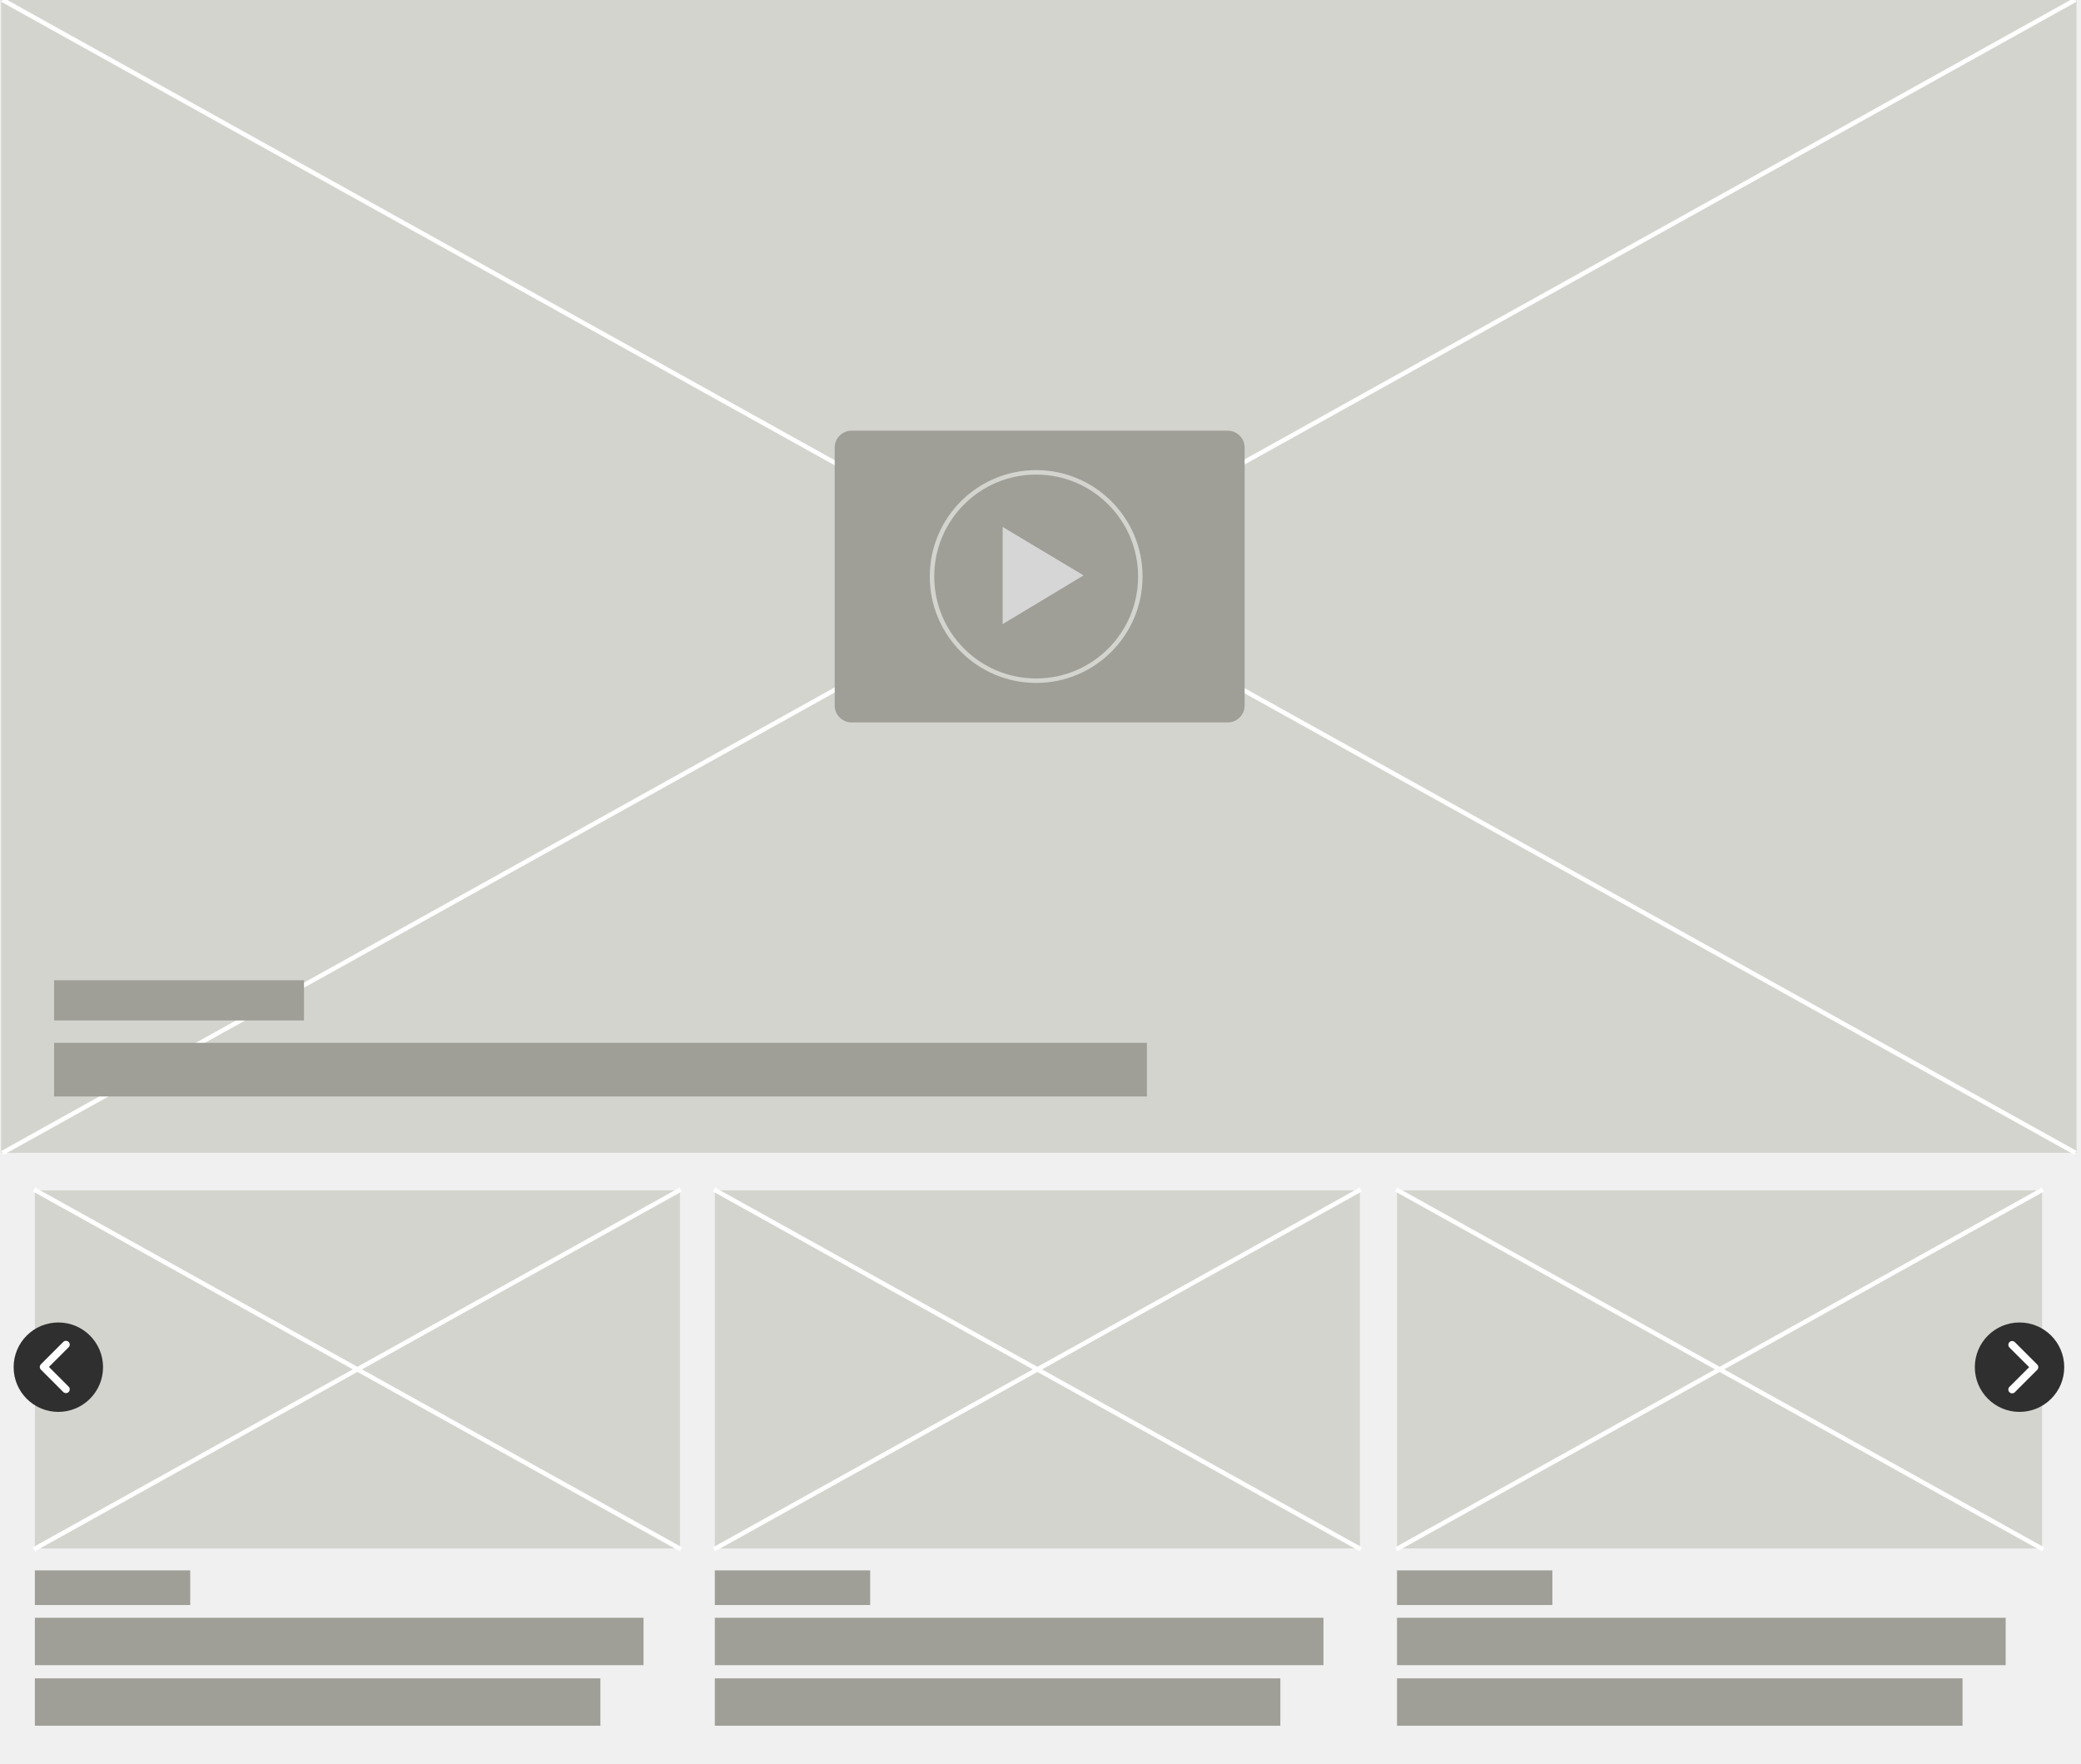
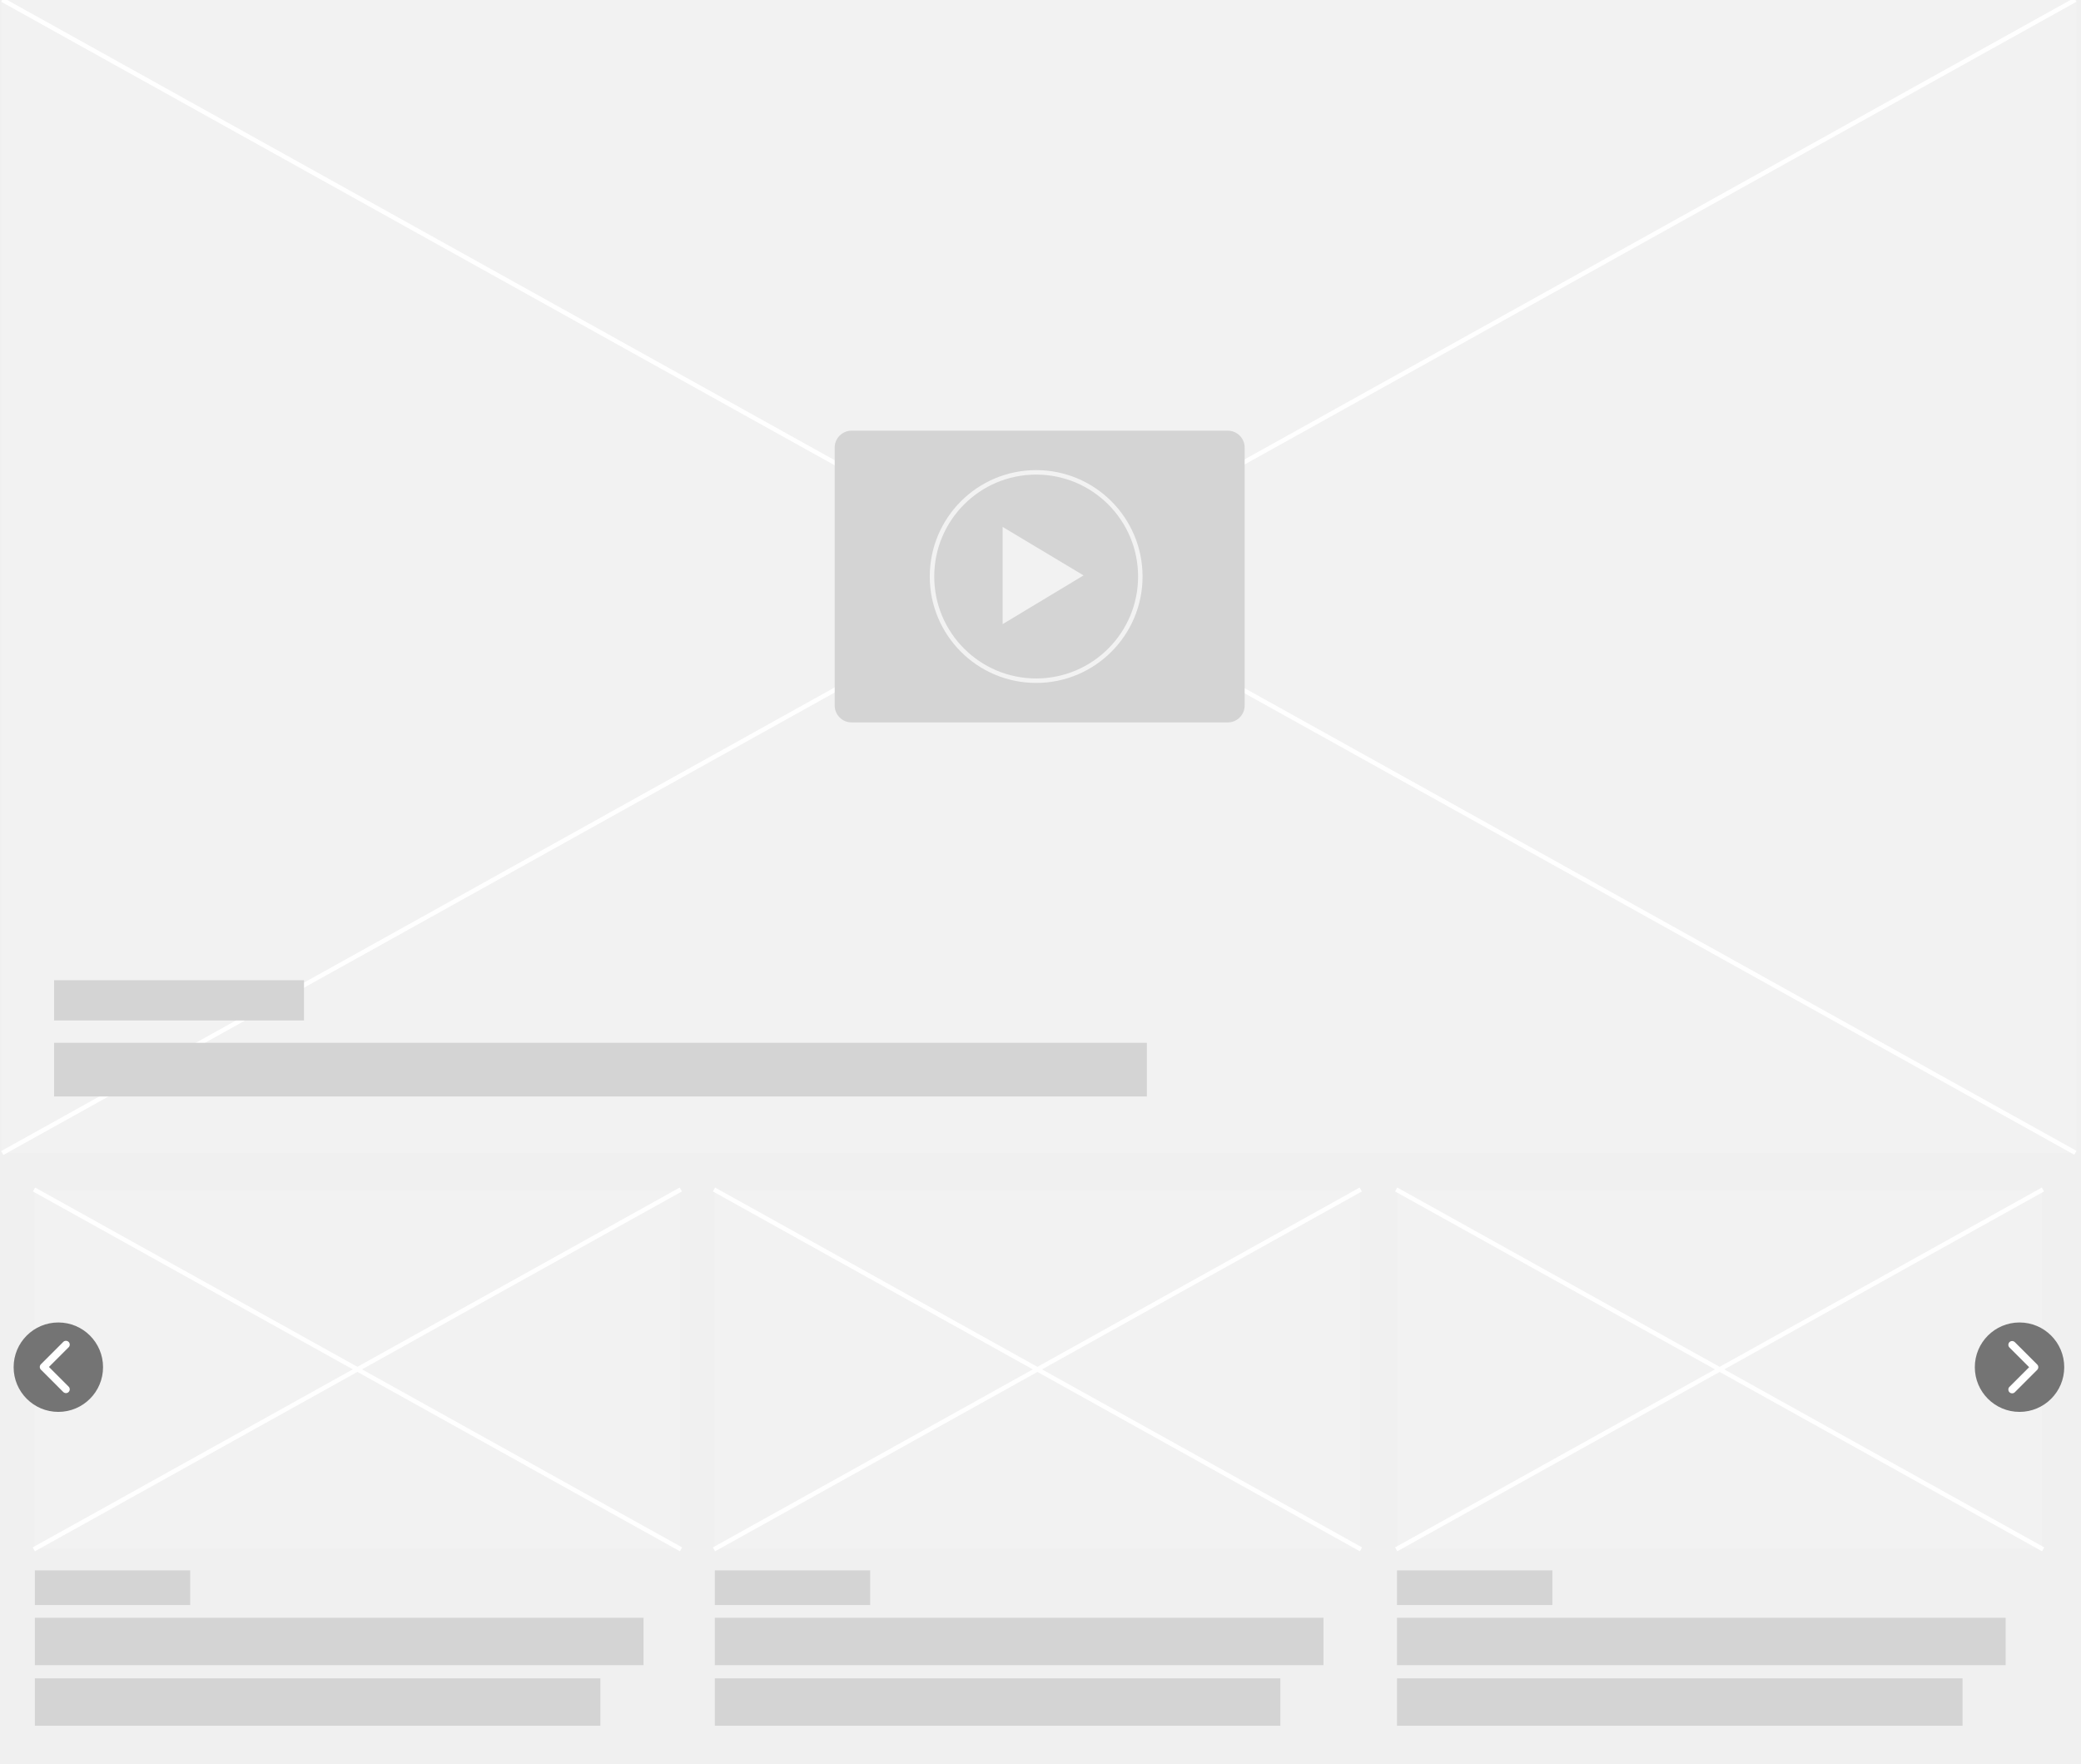
<svg xmlns="http://www.w3.org/2000/svg" version="1.1" id="Ebene_1" x="0px" y="0px" viewBox="0 0 931 789" style="enable-background:new 0 0 931 789;" xml:space="preserve">
  <style type="text/css">
- 	.st0{fill-rule:evenodd;clip-rule:evenodd;fill:#D4D4CE;}
+ 	.st0{fill-rule:evenodd;clip-rule:evenodd;fill:#F2F2F2;}
	.st1{fill:none;stroke:#FFFFFF;stroke-width:2;stroke-linecap:square;}
- 	.st2{fill-rule:evenodd;clip-rule:evenodd;fill:#9F9E97;}
- 	.st3{fill-rule:evenodd;clip-rule:evenodd;fill:#D6D6D6;fill-opacity:0;stroke:#D4D4CE;stroke-width:2;}
- 	.st4{fill-rule:evenodd;clip-rule:evenodd;fill:#D6D6D6;}
- 	.st5{fill-rule:evenodd;clip-rule:evenodd;fill:#2F2F2F;}
+ 	.st2{fill-rule:evenodd;clip-rule:evenodd;fill:#d4d4d4;}
+ 	.st3{fill-rule:evenodd;clip-rule:evenodd;fill:#F2F2F2;fill-opacity:0;stroke:#F2F2F2;stroke-width:2;}
+ 	.st4{fill-rule:evenodd;clip-rule:evenodd;fill:#F2F2F2;}
+ 	.st5{fill-rule:evenodd;clip-rule:evenodd;fill:#747474;}
	.st6{fill-rule:evenodd;clip-rule:evenodd;fill:#FFFFFF;}
</style>
  <g>
    <rect x="625" y="532.5" class="st0" width="288.6" height="160.2" />
    <path id="Line" class="st1" d="M625.5,532.6l287.7,160" />
    <path class="st1" d="M913.1,532.6l-287.6,160" />
    <rect id="Text" x="625" y="723.7" class="st2" width="272.3" height="21.2" />
    <rect x="625" y="750.8" class="st2" width="253" height="21.2" />
    <rect x="625" y="702.5" class="st2" width="69.5" height="15.5" />
    <rect x="319.8" y="532.5" class="st0" width="288.6" height="160.2" />
    <path class="st1" d="M320.3,532.6l287.7,160" />
    <path class="st1" d="M607.9,532.6l-287.6,160" />
    <rect x="319.8" y="723.7" class="st2" width="272.3" height="21.2" />
    <rect x="319.8" y="750.8" class="st2" width="253" height="21.2" />
    <rect x="319.8" y="702.5" class="st2" width="69.5" height="15.5" />
    <rect x="15.6" y="532.5" class="st0" width="288.6" height="160.2" />
    <path class="st1" d="M16.1,532.6l287.7,160" />
    <path class="st1" d="M303.7,532.6L16,692.6" />
    <rect x="15.6" y="723.7" class="st2" width="272.3" height="21.2" />
    <rect x="15.6" y="750.8" class="st2" width="253" height="21.2" />
    <rect x="15.6" y="702.5" class="st2" width="69.5" height="15.5" />
  </g>
  <g>
    <g id="Bluewin-Placeholders_1_">
      <g id="image_1_" transform="translate(1, 2)">
        <rect x="-0.5" y="-2" class="st0" width="928.5" height="515.7" />
        <g id="cross_1_">
          <path id="Line_1_" class="st1" d="M0.9-1.6l925.7,514.8" />
          <path class="st1" d="M926.6-1.6L0.9,513.3" />
        </g>
        <g id="Group-27" transform="translate(248.8294, 128.5619)">
          <path id="Ghost-Button" class="st2" d="M131.1,62.1h168.4c4.1,0,7.5,3.4,7.5,7.5v115.5c0,4.1-3.4,7.5-7.5,7.5H131.1      c-4.1,0-7.5-3.4-7.5-7.5V69.6C123.6,65.5,127,62.1,131.1,62.1z" />
          <g id="Play-icon" transform="translate(29.0301, 12.44147)">
            <circle id="Oval" class="st3" cx="184.7" cy="114.9" r="46.6" />
            <polygon id="Triangle" class="st4" points="205.9,114.4 169.7,136.2 169.7,92.7      " />
          </g>
        </g>
      </g>
    </g>
    <rect id="Text_1_" x="24.2" y="466.5" class="st2" width="488.9" height="24" />
    <rect x="24.2" y="438.5" class="st2" width="111.8" height="18" />
  </g>
  <g>
    <circle class="st5" cx="26.1" cy="611.6" r="20" />
    <path id="Page-1" class="st6" d="M17.8,611.5L17.8,611.5c0-0.5,0.2-0.9,0.5-1.2l0,0l10-10l0,0c0.3-0.3,0.7-0.5,1.2-0.5   c0.9,0,1.7,0.7,1.7,1.7c0,0.5-0.2,1-0.6,1.3l-8.7,8.7l8.8,8.8l0,0c0.3,0.3,0.5,0.7,0.5,1.2c0,0.9-0.7,1.7-1.7,1.7   c-0.4,0-0.9-0.2-1.2-0.5l0,0l-10-10l0,0C18,612.4,17.8,612,17.8,611.5L17.8,611.5L17.8,611.5z" />
  </g>
  <g>
    <circle class="st5" cx="903.5" cy="611.6" r="20" />
    <path id="Page-1_1_" class="st6" d="M911.9,611.6L911.9,611.6c0,0.5-0.2,0.9-0.5,1.2l0,0l-10,10l0,0c-0.3,0.3-0.7,0.5-1.2,0.5   c-0.9,0-1.7-0.7-1.7-1.7c0-0.5,0.2-1,0.6-1.3l8.7-8.7l-8.8-8.8l0,0c-0.3-0.3-0.5-0.7-0.5-1.2c0-0.9,0.7-1.7,1.7-1.7   c0.4,0,0.9,0.2,1.2,0.5l0,0l10,10l0,0C911.7,610.7,911.9,611.1,911.9,611.6L911.9,611.6L911.9,611.6z" />
  </g>
</svg>
